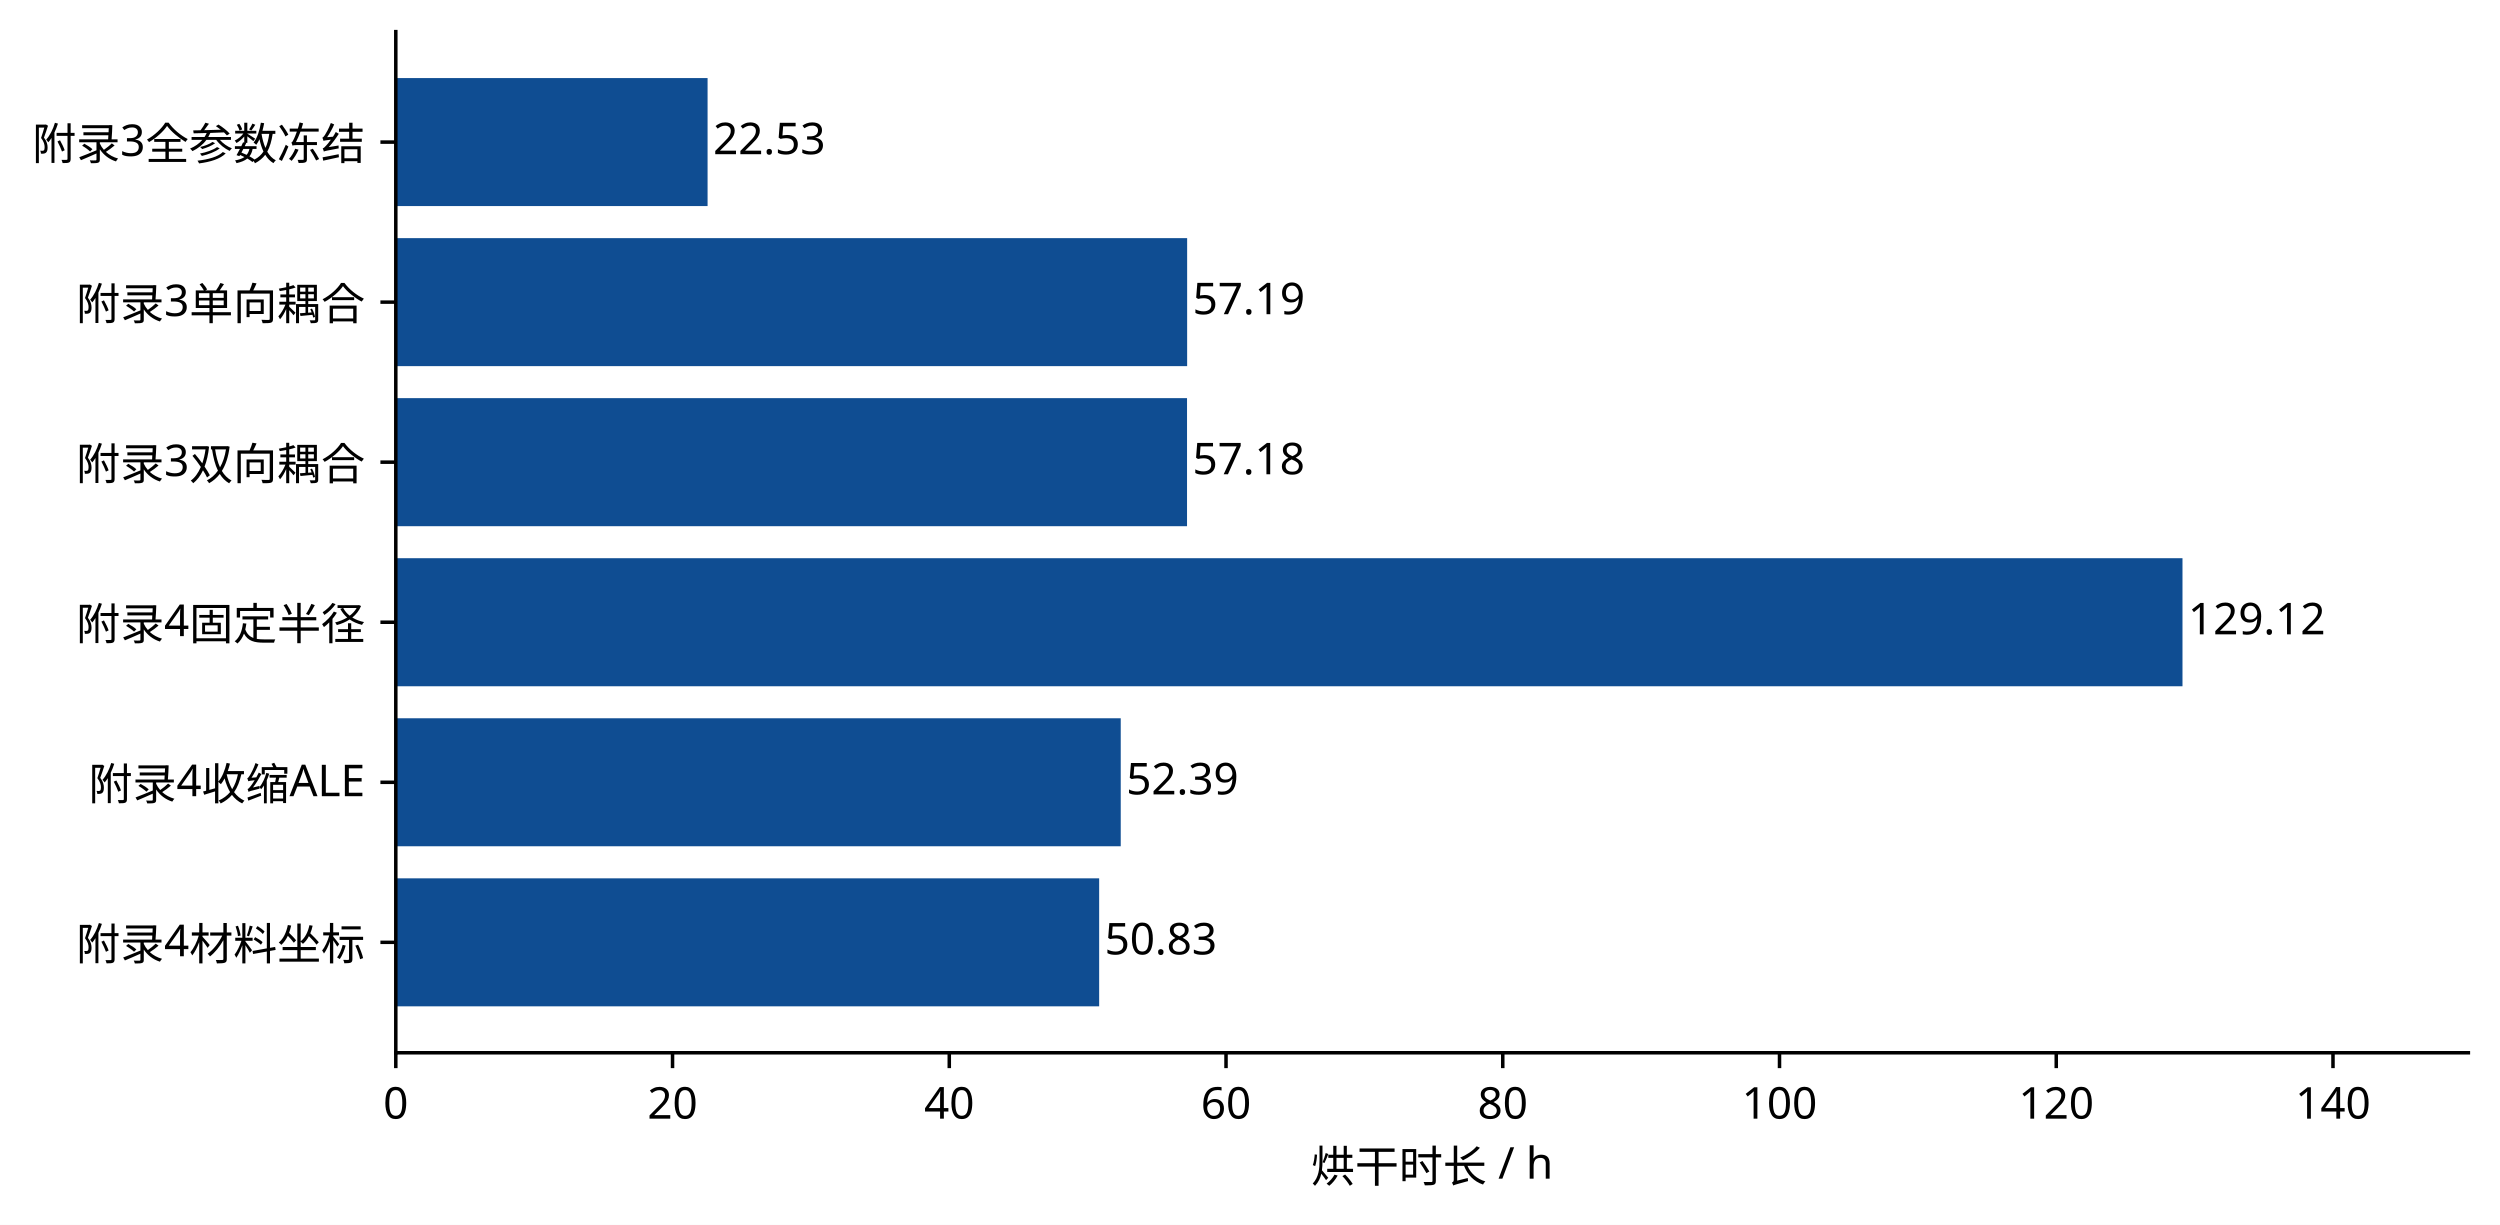
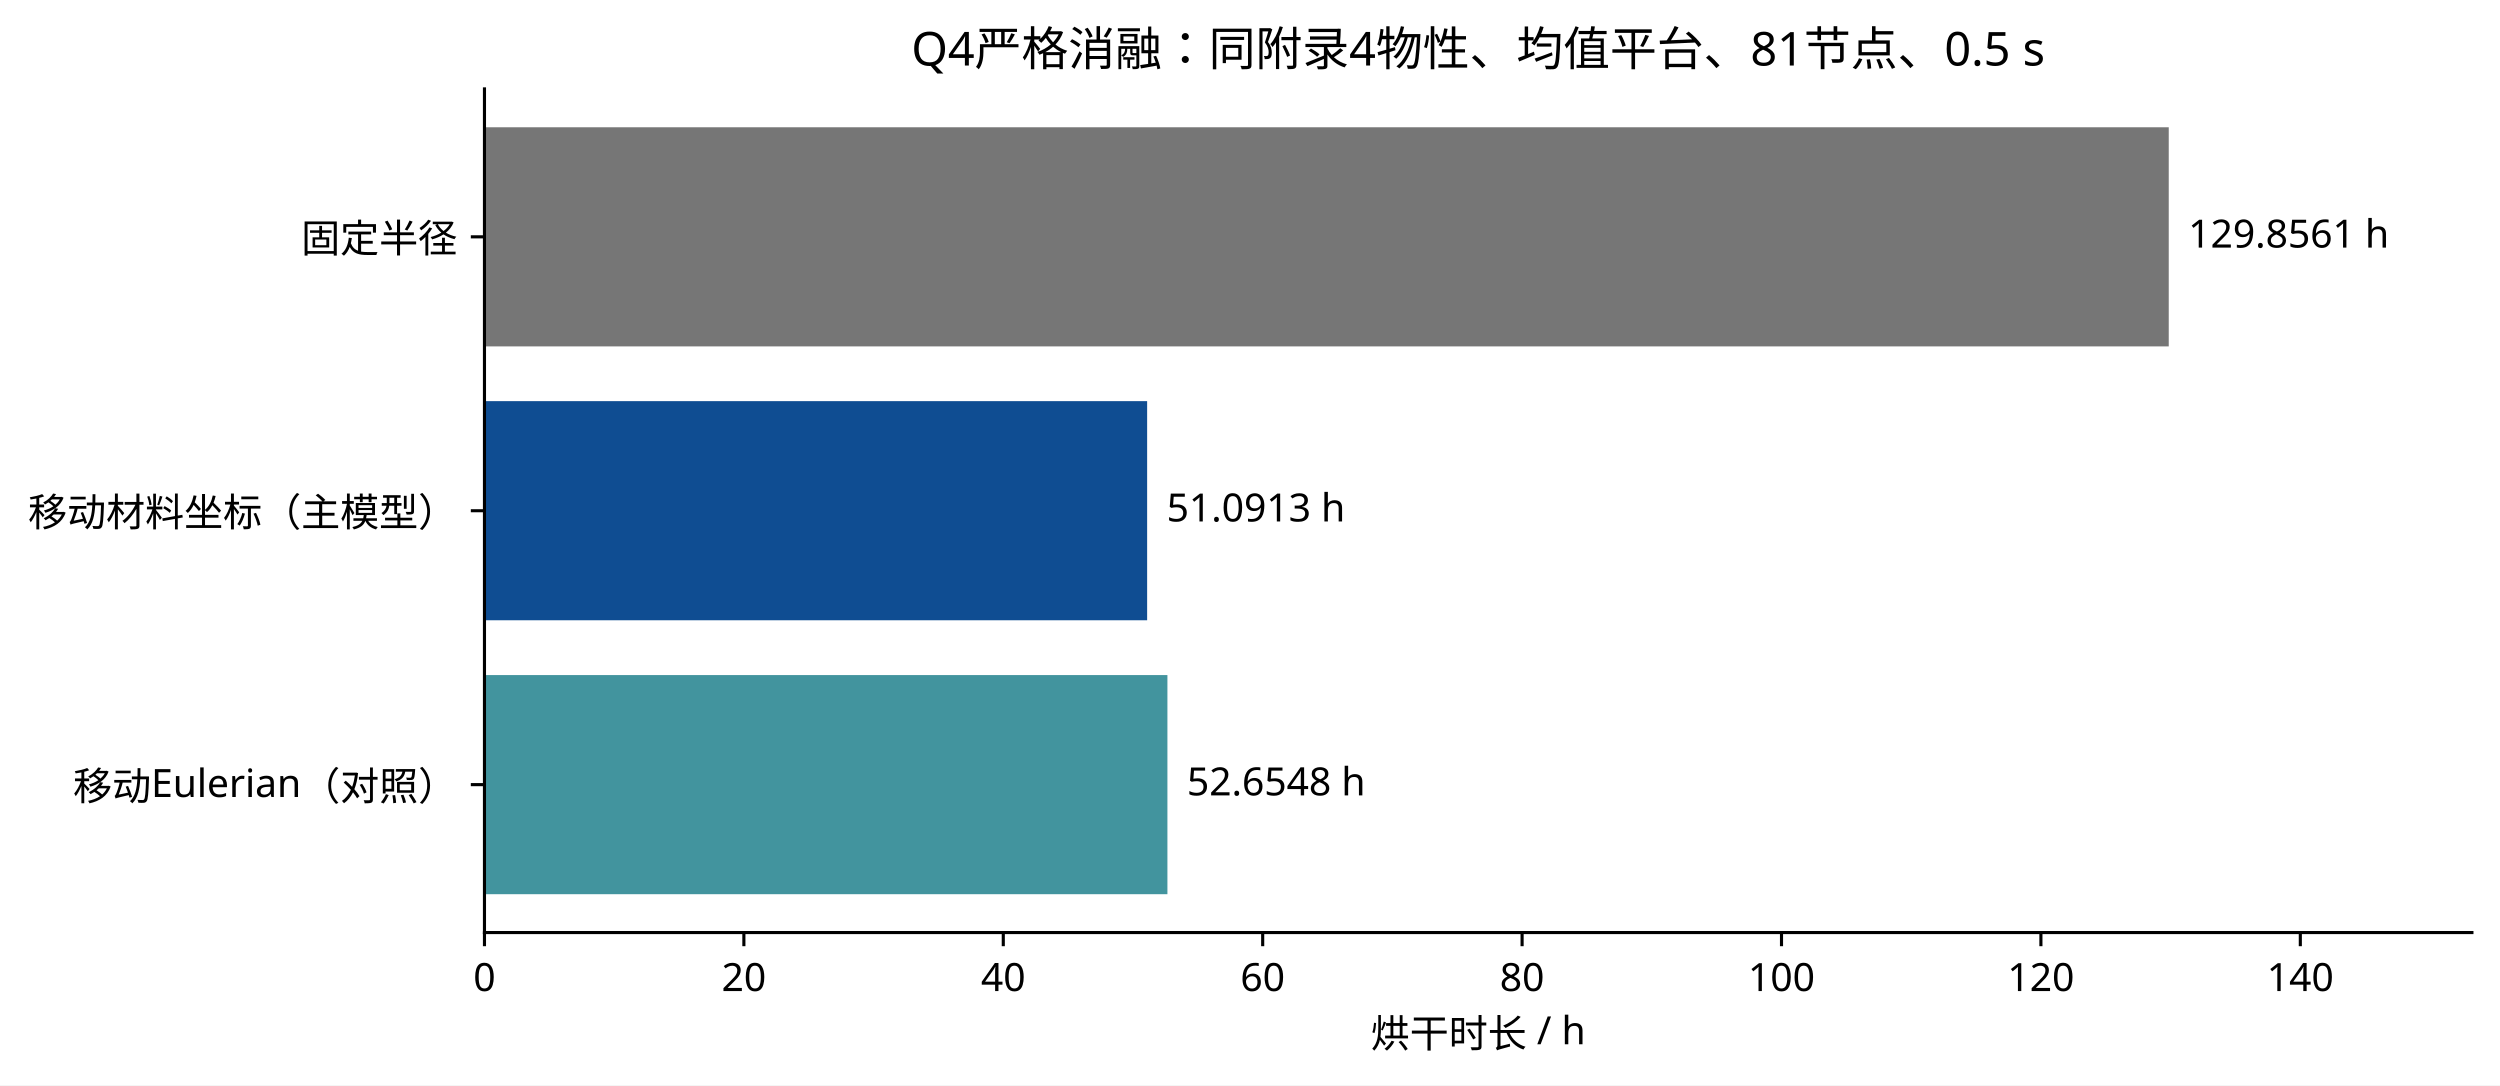
- <svg xmlns="http://www.w3.org/2000/svg" xmlns:xlink="http://www.w3.org/1999/xlink" width="568.884pt" height="278.719pt" viewBox="0 0 568.884 278.719" version="1.1">
+ <svg xmlns="http://www.w3.org/2000/svg" xmlns:xlink="http://www.w3.org/1999/xlink" width="640.91pt" height="278.232pt" viewBox="0 0 640.91 278.232" version="1.1">
  <defs>
    <style type="text/css">*{stroke-linejoin: round; stroke-linecap: butt}</style>
  </defs>
  <g id="figure_1">
    <g id="patch_1">
-       <path d="M 0 278.719  L 568.884 278.719  L 568.884 0  L 0 0  z " style="fill: #ffffff" />
+       <path d="M 0 278.232  L 640.91 278.232  L 640.91 0  L 0 0  z " style="fill: #ffffff" />
    </g>
    <g id="axes_1">
      <g id="patch_2">
-         <path d="M 90.064 239.56  L 561.684 239.56  L 561.684 7.2  L 90.064 7.2  z " style="fill: #ffffff" />
+         <path d="M 124.2 239.072  L 633.71 239.072  L 633.71 22.793  L 124.2 22.793  z " style="fill: #ffffff" />
      </g>
      <g id="patch_3">
-         <path d="M 90.064 17.762  L 161.012 17.762  L 161.012 46.898  L 90.064 46.898  z " clip-path="url(#p296c132853)" style="fill: #0f4d92" />
+         <path d="M 124.2 32.623  L 555.988 32.623  L 555.988 88.8  L 124.2 88.8  z " clip-path="url(#pd0bd871737)" style="fill: #767676" />
      </g>
      <g id="patch_4">
-         <path d="M 90.064 54.182  L 270.138 54.182  L 270.138 83.318  L 90.064 83.318  z " clip-path="url(#p296c132853)" style="fill: #0f4d92" />
+         <path d="M 124.2 102.844  L 294.085 102.844  L 294.085 159.021  L 124.2 159.021  z " clip-path="url(#pd0bd871737)" style="fill: #0f4d92" />
      </g>
      <g id="patch_5">
-         <path d="M 90.064 90.602  L 270.112 90.602  L 270.112 119.738  L 90.064 119.738  z " clip-path="url(#p296c132853)" style="fill: #0f4d92" />
-       </g>
-       <g id="patch_6">
-         <path d="M 90.064 127.022  L 496.633 127.022  L 496.633 156.158  L 90.064 156.158  z " clip-path="url(#p296c132853)" style="fill: #0f4d92" />
-       </g>
-       <g id="patch_7">
-         <path d="M 90.064 163.442  L 255.028 163.442  L 255.028 192.578  L 90.064 192.578  z " clip-path="url(#p296c132853)" style="fill: #0f4d92" />
-       </g>
-       <g id="patch_8">
-         <path d="M 90.064 199.862  L 250.117 199.862  L 250.117 228.998  L 90.064 228.998  z " clip-path="url(#p296c132853)" style="fill: #0f4d92" />
+         <path d="M 124.2 173.065  L 299.284 173.065  L 299.284 229.242  L 124.2 229.242  z " clip-path="url(#pd0bd871737)" style="fill: #42949e" />
      </g>
      <g id="matplotlib.axis_1">
        <g id="xtick_1">
          <g id="line2d_1">
            <defs>
-               <path id="ma37a56e985" d="M 0 0  L 0 3.5  " style="stroke: #000000; stroke-width: 0.8" />
+               <path id="m4d13044420" d="M 0 0  L 0 3.5  " style="stroke: #000000; stroke-width: 0.8" />
            </defs>
            <g>
-               <use xlink:href="#ma37a56e985" x="90.064" y="239.56" style="stroke: #000000; stroke-width: 0.8" />
+               <use xlink:href="#m4d13044420" x="124.2" y="239.072" style="stroke: #000000; stroke-width: 0.8" />
            </g>
          </g>
          <g id="text_1">
-             <text style="font-size: 10px; font-family: 'Microsoft YaHei'; text-anchor: middle" x="90.064" y="254.554" transform="rotate(-0 90.06406 254.5538)">0</text>
+             <text style="font-size: 10px; font-family: 'Microsoft YaHei'; text-anchor: middle" x="124.2" y="254.066" transform="rotate(-0 124.2 254.0662)">0</text>
          </g>
        </g>
        <g id="xtick_2">
          <g id="line2d_2">
            <g>
-               <use xlink:href="#ma37a56e985" x="153.038" y="239.56" style="stroke: #000000; stroke-width: 0.8" />
+               <use xlink:href="#m4d13044420" x="190.703" y="239.072" style="stroke: #000000; stroke-width: 0.8" />
            </g>
          </g>
          <g id="text_2">
-             <text style="font-size: 10px; font-family: 'Microsoft YaHei'; text-anchor: middle" x="153.038" y="254.554" transform="rotate(-0 153.0378 254.5538)">20</text>
+             <text style="font-size: 10px; font-family: 'Microsoft YaHei'; text-anchor: middle" x="190.703" y="254.066" transform="rotate(-0 190.7025 254.0662)">20</text>
          </g>
        </g>
        <g id="xtick_3">
          <g id="line2d_3">
            <g>
-               <use xlink:href="#ma37a56e985" x="216.012" y="239.56" style="stroke: #000000; stroke-width: 0.8" />
+               <use xlink:href="#m4d13044420" x="257.205" y="239.072" style="stroke: #000000; stroke-width: 0.8" />
            </g>
          </g>
          <g id="text_3">
-             <text style="font-size: 10px; font-family: 'Microsoft YaHei'; text-anchor: middle" x="216.012" y="254.554" transform="rotate(-0 216.0116 254.5538)">40</text>
+             <text style="font-size: 10px; font-family: 'Microsoft YaHei'; text-anchor: middle" x="257.205" y="254.066" transform="rotate(-0 257.2051 254.0662)">40</text>
          </g>
        </g>
        <g id="xtick_4">
          <g id="line2d_4">
            <g>
-               <use xlink:href="#ma37a56e985" x="278.985" y="239.56" style="stroke: #000000; stroke-width: 0.8" />
+               <use xlink:href="#m4d13044420" x="323.708" y="239.072" style="stroke: #000000; stroke-width: 0.8" />
            </g>
          </g>
          <g id="text_4">
-             <text style="font-size: 10px; font-family: 'Microsoft YaHei'; text-anchor: middle" x="278.985" y="254.554" transform="rotate(-0 278.9854 254.5538)">60</text>
+             <text style="font-size: 10px; font-family: 'Microsoft YaHei'; text-anchor: middle" x="323.708" y="254.066" transform="rotate(-0 323.7076 254.0662)">60</text>
          </g>
        </g>
        <g id="xtick_5">
          <g id="line2d_5">
            <g>
-               <use xlink:href="#ma37a56e985" x="341.959" y="239.56" style="stroke: #000000; stroke-width: 0.8" />
+               <use xlink:href="#m4d13044420" x="390.21" y="239.072" style="stroke: #000000; stroke-width: 0.8" />
            </g>
          </g>
          <g id="text_5">
-             <text style="font-size: 10px; font-family: 'Microsoft YaHei'; text-anchor: middle" x="341.959" y="254.554" transform="rotate(-0 341.9591 254.5538)">80</text>
+             <text style="font-size: 10px; font-family: 'Microsoft YaHei'; text-anchor: middle" x="390.21" y="254.066" transform="rotate(-0 390.2101 254.0662)">80</text>
          </g>
        </g>
        <g id="xtick_6">
          <g id="line2d_6">
            <g>
-               <use xlink:href="#ma37a56e985" x="404.933" y="239.56" style="stroke: #000000; stroke-width: 0.8" />
+               <use xlink:href="#m4d13044420" x="456.713" y="239.072" style="stroke: #000000; stroke-width: 0.8" />
            </g>
          </g>
          <g id="text_6">
-             <text style="font-size: 10px; font-family: 'Microsoft YaHei'; text-anchor: middle" x="404.933" y="254.554" transform="rotate(-0 404.9329 254.5538)">100</text>
+             <text style="font-size: 10px; font-family: 'Microsoft YaHei'; text-anchor: middle" x="456.713" y="254.066" transform="rotate(-0 456.7127 254.0662)">100</text>
          </g>
        </g>
        <g id="xtick_7">
          <g id="line2d_7">
            <g>
-               <use xlink:href="#ma37a56e985" x="467.907" y="239.56" style="stroke: #000000; stroke-width: 0.8" />
+               <use xlink:href="#m4d13044420" x="523.215" y="239.072" style="stroke: #000000; stroke-width: 0.8" />
            </g>
          </g>
          <g id="text_7">
-             <text style="font-size: 10px; font-family: 'Microsoft YaHei'; text-anchor: middle" x="467.907" y="254.554" transform="rotate(-0 467.9067 254.5538)">120</text>
+             <text style="font-size: 10px; font-family: 'Microsoft YaHei'; text-anchor: middle" x="523.215" y="254.066" transform="rotate(-0 523.2152 254.0662)">120</text>
          </g>
        </g>
        <g id="xtick_8">
          <g id="line2d_8">
            <g>
-               <use xlink:href="#ma37a56e985" x="530.88" y="239.56" style="stroke: #000000; stroke-width: 0.8" />
+               <use xlink:href="#m4d13044420" x="589.718" y="239.072" style="stroke: #000000; stroke-width: 0.8" />
            </g>
          </g>
          <g id="text_8">
-             <text style="font-size: 10px; font-family: 'Microsoft YaHei'; text-anchor: middle" x="530.88" y="254.554" transform="rotate(-0 530.8804 254.5538)">140</text>
+             <text style="font-size: 10px; font-family: 'Microsoft YaHei'; text-anchor: middle" x="589.718" y="254.066" transform="rotate(-0 589.7177 254.0662)">140</text>
          </g>
        </g>
        <g id="text_9">
-           <text style="font-size: 10px; font-family: 'Microsoft YaHei'; text-anchor: middle" x="325.874" y="269.033" transform="rotate(-0 325.8741 269.0334)">烘干时长 / h</text>
+           <text style="font-size: 10px; font-family: 'Microsoft YaHei'; text-anchor: middle" x="378.955" y="268.546" transform="rotate(-0 378.955 268.5459)">烘干时长 / h</text>
        </g>
      </g>
      <g id="matplotlib.axis_2">
        <g id="ytick_1">
          <g id="line2d_9">
            <defs>
-               <path id="m788d55b3b1" d="M 0 0  L -3.5 0  " style="stroke: #000000; stroke-width: 0.8" />
+               <path id="m430a4d64ac" d="M 0 0  L -3.5 0  " style="stroke: #000000; stroke-width: 0.8" />
            </defs>
            <g>
-               <use xlink:href="#m788d55b3b1" x="90.064" y="32.33" style="stroke: #000000; stroke-width: 0.8" />
+               <use xlink:href="#m430a4d64ac" x="124.2" y="60.712" style="stroke: #000000; stroke-width: 0.8" />
            </g>
          </g>
          <g id="text_10">
-             <text style="font-size: 10px; font-family: 'Microsoft YaHei'; text-anchor: end" x="83.064" y="36.327" transform="rotate(-0 83.06406 36.32672)">附录3全参数冻结</text>
+             <text style="font-size: 10px; font-family: 'Microsoft YaHei'; text-anchor: end" x="117.2" y="64.709" transform="rotate(-0 117.2 64.7086)">固定半径</text>
          </g>
        </g>
        <g id="ytick_2">
          <g id="line2d_10">
            <g>
-               <use xlink:href="#m788d55b3b1" x="90.064" y="68.75" style="stroke: #000000; stroke-width: 0.8" />
+               <use xlink:href="#m430a4d64ac" x="124.2" y="130.933" style="stroke: #000000; stroke-width: 0.8" />
            </g>
          </g>
          <g id="text_11">
-             <text style="font-size: 10px; font-family: 'Microsoft YaHei'; text-anchor: end" x="83.064" y="72.747" transform="rotate(-0 83.06406 72.74678)">附录3单向耦合</text>
+             <text style="font-size: 10px; font-family: 'Microsoft YaHei'; text-anchor: end" x="117.2" y="134.929" transform="rotate(-0 117.2 134.9294)">移动材料坐标（主模型）</text>
          </g>
        </g>
        <g id="ytick_3">
          <g id="line2d_11">
            <g>
-               <use xlink:href="#m788d55b3b1" x="90.064" y="105.17" style="stroke: #000000; stroke-width: 0.8" />
+               <use xlink:href="#m430a4d64ac" x="124.2" y="201.153" style="stroke: #000000; stroke-width: 0.8" />
            </g>
          </g>
          <g id="text_12">
-             <text style="font-size: 10px; font-family: 'Microsoft YaHei'; text-anchor: end" x="83.064" y="109.167" transform="rotate(-0 83.06406 109.1668)">附录3双向耦合</text>
-           </g>
-         </g>
-         <g id="ytick_4">
-           <g id="line2d_12">
-             <g>
-               <use xlink:href="#m788d55b3b1" x="90.064" y="141.59" style="stroke: #000000; stroke-width: 0.8" />
-             </g>
-           </g>
-           <g id="text_13">
-             <text style="font-size: 10px; font-family: 'Microsoft YaHei'; text-anchor: end" x="83.064" y="145.587" transform="rotate(-0 83.06406 145.5869)">附录4固定半径</text>
-           </g>
-         </g>
-         <g id="ytick_5">
-           <g id="line2d_13">
-             <g>
-               <use xlink:href="#m788d55b3b1" x="90.064" y="178.01" style="stroke: #000000; stroke-width: 0.8" />
-             </g>
-           </g>
-           <g id="text_14">
-             <text style="font-size: 10px; font-family: 'Microsoft YaHei'; text-anchor: end" x="83.064" y="182.007" transform="rotate(-0 83.06406 182.007)">附录4收缩ALE</text>
-           </g>
-         </g>
-         <g id="ytick_6">
-           <g id="line2d_14">
-             <g>
-               <use xlink:href="#m788d55b3b1" x="90.064" y="214.43" style="stroke: #000000; stroke-width: 0.8" />
-             </g>
-           </g>
-           <g id="text_15">
-             <text style="font-size: 10px; font-family: 'Microsoft YaHei'; text-anchor: end" x="83.064" y="218.427" transform="rotate(-0 83.06406 218.427)">附录4材料坐标</text>
+             <text style="font-size: 10px; font-family: 'Microsoft YaHei'; text-anchor: end" x="117.2" y="205.15" transform="rotate(-0 117.2 205.1502)">移动Eulerian（对照）</text>
          </g>
        </g>
      </g>
-       <g id="patch_9">
-         <path d="M 90.064 239.56  L 90.064 7.2  " style="fill: none; stroke: #000000; stroke-width: 0.8; stroke-linejoin: miter; stroke-linecap: square" />
+       <g id="patch_6">
+         <path d="M 124.2 239.072  L 124.2 22.793  " style="fill: none; stroke: #000000; stroke-width: 0.8; stroke-linejoin: miter; stroke-linecap: square" />
      </g>
-       <g id="patch_10">
-         <path d="M 90.064 239.56  L 561.684 239.56  " style="fill: none; stroke: #000000; stroke-width: 0.8; stroke-linejoin: miter; stroke-linecap: square" />
+       <g id="patch_7">
+         <path d="M 124.2 239.072  L 633.71 239.072  " style="fill: none; stroke: #000000; stroke-width: 0.8; stroke-linejoin: miter; stroke-linecap: square" />
+       </g>
+       <g id="text_13">
+         <text style="font-size: 10px; font-family: 'Microsoft YaHei'; text-anchor: start" x="560.988" y="63.466" transform="rotate(-0 560.9881 63.46563)">129.8561 h</text>
+       </g>
+       <g id="text_14">
+         <text style="font-size: 10px; font-family: 'Microsoft YaHei'; text-anchor: start" x="299.085" y="133.686" transform="rotate(-0 299.085 133.6864)">51.0913 h</text>
+       </g>
+       <g id="text_15">
+         <text style="font-size: 10px; font-family: 'Microsoft YaHei'; text-anchor: start" x="304.284" y="203.907" transform="rotate(-0 304.284 203.9072)">52.6548 h</text>
      </g>
      <g id="text_16">
-         <text style="font-size: 10px; font-family: 'Microsoft YaHei'; text-anchor: start" x="162.272" y="35.084" transform="rotate(-0 162.272 35.08375)">22.53</text>
-       </g>
-       <g id="text_17">
-         <text style="font-size: 10px; font-family: 'Microsoft YaHei'; text-anchor: start" x="271.398" y="71.504" transform="rotate(-0 271.398 71.50381)">57.19</text>
-       </g>
-       <g id="text_18">
-         <text style="font-size: 10px; font-family: 'Microsoft YaHei'; text-anchor: start" x="271.371" y="107.924" transform="rotate(-0 271.371 107.9239)">57.18</text>
-       </g>
-       <g id="text_19">
-         <text style="font-size: 10px; font-family: 'Microsoft YaHei'; text-anchor: start" x="497.893" y="144.344" transform="rotate(-0 497.8925 144.3439)">129.12</text>
-       </g>
-       <g id="text_20">
-         <text style="font-size: 10px; font-family: 'Microsoft YaHei'; text-anchor: start" x="256.288" y="180.764" transform="rotate(-0 256.2879 180.764)">52.39</text>
-       </g>
-       <g id="text_21">
-         <text style="font-size: 10px; font-family: 'Microsoft YaHei'; text-anchor: start" x="251.376" y="217.184" transform="rotate(-0 251.3764 217.1841)">50.83</text>
+         <text style="font-size: 12px; font-family: 'Microsoft YaHei'; text-anchor: middle" x="378.955" y="16.793" transform="rotate(-0 378.955 16.7925)">Q4严格消融：同附录4物性、均值平台、81节点、0.5 s</text>
      </g>
    </g>
  </g>
  <defs>
-     <clipPath id="p296c132853">
-       <rect x="90.064" y="7.2" width="471.62" height="232.36" />
+     <clipPath id="pd0bd871737">
+       <rect x="124.2" y="22.793" width="509.51" height="216.28" />
    </clipPath>
  </defs>
</svg>
